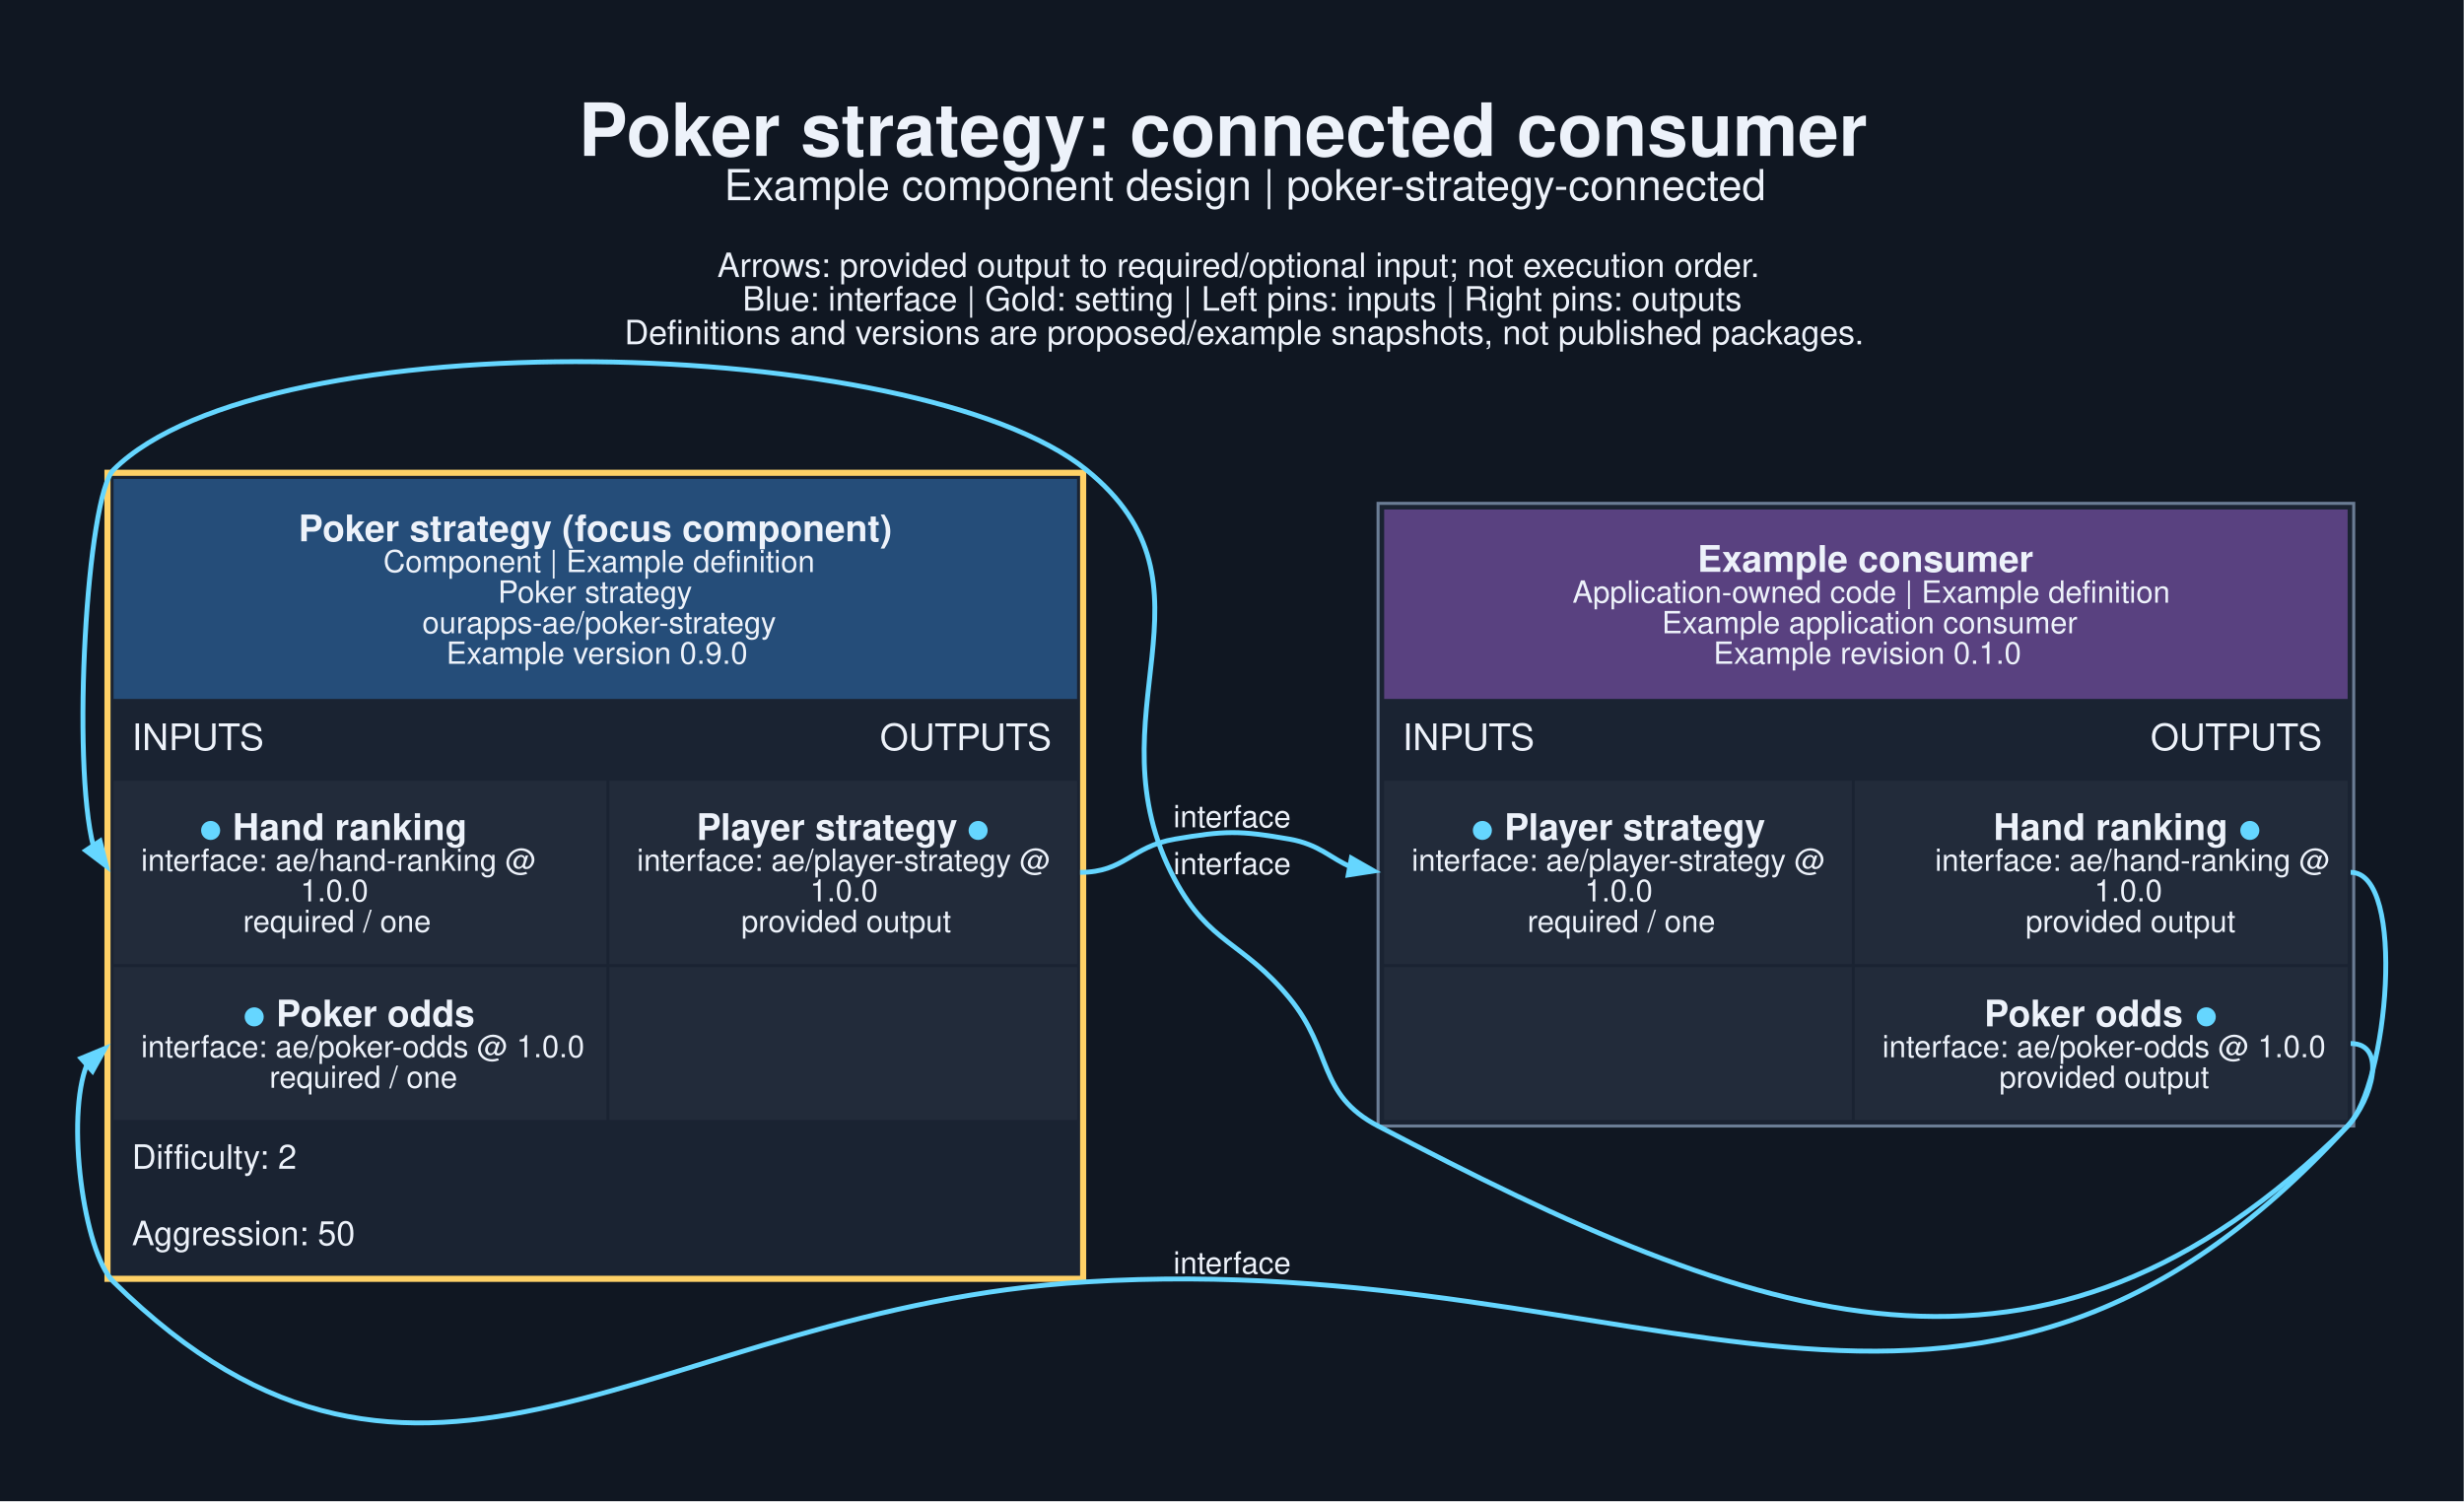
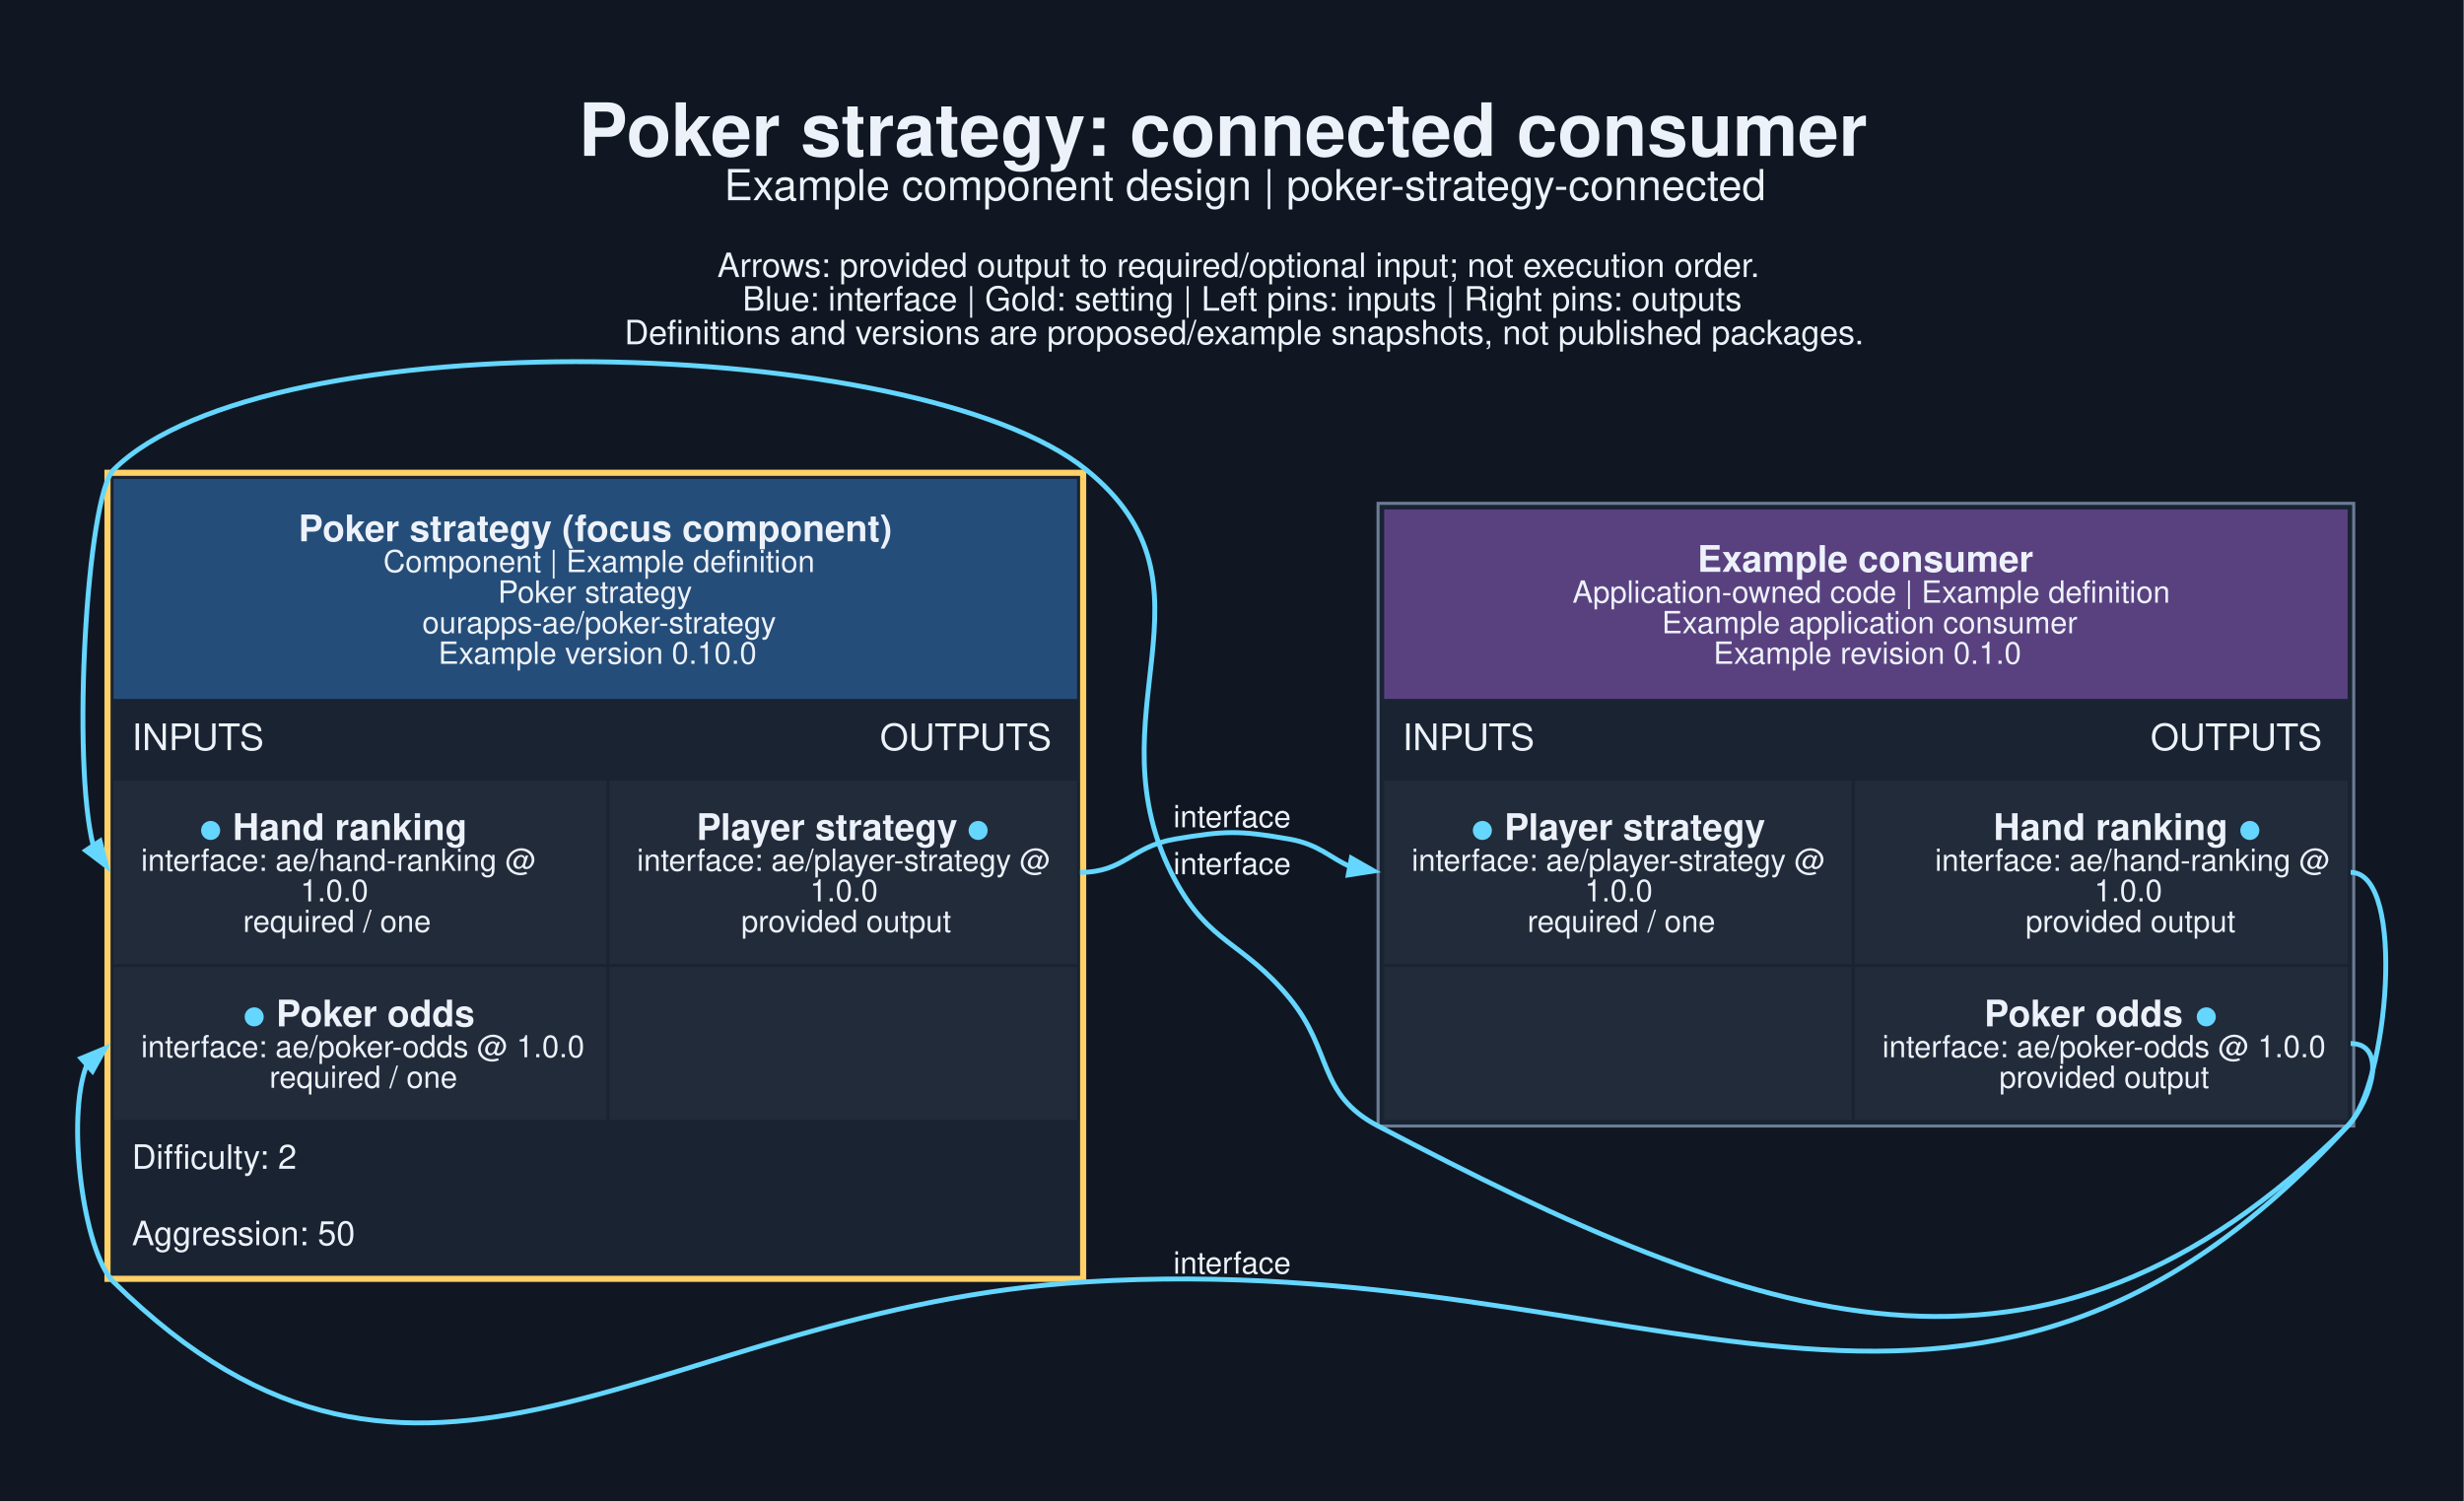
<svg xmlns="http://www.w3.org/2000/svg" width="1075pt" height="655pt" viewBox="0.00 0.00 1075.00 655.00">
  <g id="graph0" class="graph" transform="scale(1.33333 1.33333) rotate(0) translate(25.2 466.03)">
    <polygon fill="#101722" stroke="none" points="-25.2,25.2 -25.2,-466.03 780.96,-466.03 780.96,25.2 -25.2,25.2" />
    <text xml:space="preserve" text-anchor="start" x="164.13" y="-415.03" font-family="Helvetica,sans-Serif" font-weight="bold" font-size="24.00" fill="#edf2fa">Poker strategy: connected consumer</text>
    <text xml:space="preserve" text-anchor="start" x="211.76" y="-400.53" font-family="Helvetica,sans-Serif" font-size="14.00" fill="#edf2fa">Example component design | poker-strategy-connected</text>
    <text xml:space="preserve" text-anchor="start" x="209.51" y="-375.38" font-family="Helvetica,sans-Serif" font-size="11.00" fill="#edf2fa">Arrows: provided output to required/optional input; not execution order.</text>
    <text xml:space="preserve" text-anchor="start" x="217.76" y="-364.38" font-family="Helvetica,sans-Serif" font-size="11.00" fill="#edf2fa">Blue: interface | Gold: setting | Left pins: inputs | Right pins: outputs</text>
    <text xml:space="preserve" text-anchor="start" x="179.13" y="-353.38" font-family="Helvetica,sans-Serif" font-size="11.00" fill="#edf2fa">Definitions and versions are proposed/example snapshots, not published packages.</text>
    <g id="node1" class="node">
      <polygon fill="#1a2332" stroke="none" points="8.97,-46.57 8.97,-312.32 330.22,-312.32 330.22,-46.57 8.97,-46.57" />
      <polygon fill="#254d79" stroke="none" points="11.97,-237.32 11.97,-309.32 327.22,-309.32 327.22,-237.32 11.97,-237.32" />
      <text xml:space="preserve" text-anchor="start" x="72.47" y="-288.92" font-family="Helvetica,sans-Serif" font-weight="bold" font-size="12.00" fill="#edf2fa">Poker strategy (focus component)</text>
      <text xml:space="preserve" text-anchor="start" x="100.22" y="-278.82" font-family="Helvetica,sans-Serif" font-size="10.00" fill="#edf2fa">Component | Example definition</text>
      <text xml:space="preserve" text-anchor="start" x="137.72" y="-268.82" font-family="Helvetica,sans-Serif" font-size="10.00" fill="#edf2fa">Poker strategy</text>
      <text xml:space="preserve" text-anchor="start" x="112.97" y="-258.82" font-family="Helvetica,sans-Serif" font-size="10.00" fill="#edf2fa">ourapps-ae/poker-strategy</text>
-       <text xml:space="preserve" text-anchor="start" x="120.84" y="-248.82" font-family="Helvetica,sans-Serif" font-size="10.00" fill="#edf2fa">Example version 0.9.0</text>
+       <text xml:space="preserve" text-anchor="start" x="118.22" y="-248.82" font-family="Helvetica,sans-Serif" font-size="10.00" fill="#edf2fa">Example version 0.10.0</text>
      <text xml:space="preserve" text-anchor="start" x="17.97" y="-220.57" font-family="Helvetica,sans-Serif" font-size="12.00" fill="#edf2fa">INPUTS</text>
      <text xml:space="preserve" text-anchor="start" x="262.72" y="-220.57" font-family="Helvetica,sans-Serif" font-size="12.00" fill="#edf2fa">OUTPUTS</text>
      <polygon fill="#222b3a" stroke="none" points="11.97,-150.57 11.97,-210.57 173.22,-210.57 173.22,-150.57 11.97,-150.57" />
      <text xml:space="preserve" text-anchor="start" x="40.09" y="-191.17" font-family="Helvetica,sans-Serif" font-weight="bold" font-size="12.00" fill="#65d6ff">●</text>
      <text xml:space="preserve" text-anchor="start" x="47.59" y="-191.17" font-family="Helvetica,sans-Serif" font-weight="bold" font-size="12.00" fill="#edf2fa"> Hand ranking</text>
      <text xml:space="preserve" text-anchor="start" x="20.97" y="-181.07" font-family="Helvetica,sans-Serif" font-size="10.00" fill="#edf2fa">interface: ae/hand-ranking @</text>
      <text xml:space="preserve" text-anchor="start" x="73.09" y="-171.07" font-family="Helvetica,sans-Serif" font-size="10.00" fill="#edf2fa">1.0.0</text>
      <text xml:space="preserve" text-anchor="start" x="54.34" y="-161.07" font-family="Helvetica,sans-Serif" font-size="10.00" fill="#edf2fa">required / one</text>
      <polygon fill="#222b3a" stroke="none" points="174.22,-150.57 174.22,-210.57 327.22,-210.57 327.22,-150.57 174.22,-150.57" />
      <text xml:space="preserve" text-anchor="start" x="202.72" y="-191.17" font-family="Helvetica,sans-Serif" font-weight="bold" font-size="12.00" fill="#edf2fa">Player strategy </text>
      <text xml:space="preserve" text-anchor="start" x="291.22" y="-191.17" font-family="Helvetica,sans-Serif" font-weight="bold" font-size="12.00" fill="#65d6ff">●</text>
      <text xml:space="preserve" text-anchor="start" x="183.22" y="-181.07" font-family="Helvetica,sans-Serif" font-size="10.00" fill="#edf2fa">interface: ae/player-strategy @</text>
      <text xml:space="preserve" text-anchor="start" x="239.84" y="-171.07" font-family="Helvetica,sans-Serif" font-size="10.00" fill="#edf2fa">1.0.0</text>
      <text xml:space="preserve" text-anchor="start" x="217.34" y="-161.07" font-family="Helvetica,sans-Serif" font-size="10.00" fill="#edf2fa">provided output</text>
      <polygon fill="#222b3a" stroke="none" points="11.97,-99.57 11.97,-149.57 173.22,-149.57 173.22,-99.57 11.97,-99.57" />
      <text xml:space="preserve" text-anchor="start" x="54.34" y="-130.17" font-family="Helvetica,sans-Serif" font-weight="bold" font-size="12.00" fill="#65d6ff">●</text>
      <text xml:space="preserve" text-anchor="start" x="61.84" y="-130.17" font-family="Helvetica,sans-Serif" font-weight="bold" font-size="12.00" fill="#edf2fa"> Poker odds</text>
      <text xml:space="preserve" text-anchor="start" x="20.97" y="-120.07" font-family="Helvetica,sans-Serif" font-size="10.00" fill="#edf2fa">interface: ae/poker-odds @ 1.0.0</text>
      <text xml:space="preserve" text-anchor="start" x="62.97" y="-110.07" font-family="Helvetica,sans-Serif" font-size="10.00" fill="#edf2fa">required / one</text>
      <polygon fill="#222b3a" stroke="none" points="174.22,-99.57 174.22,-149.57 327.22,-149.57 327.22,-99.57 174.22,-99.57" />
      <text xml:space="preserve" text-anchor="start" x="17.97" y="-83.57" font-family="Helvetica,sans-Serif" font-size="11.00" fill="#edf2fa">Difficulty: 2</text>
      <text xml:space="preserve" text-anchor="start" x="17.97" y="-58.57" font-family="Helvetica,sans-Serif" font-size="11.00" fill="#edf2fa">Aggression: 50</text>
      <polygon fill="none" stroke="#ffd166" stroke-width="2" points="9.97,-47.57 9.97,-311.32 329.22,-311.32 329.22,-47.57 9.97,-47.57" />
    </g>
    <g id="node2" class="node">
      <polygon fill="#1a2332" stroke="none" points="425.72,-97.57 425.72,-301.32 744.97,-301.32 744.97,-97.57 425.72,-97.57" />
      <polygon fill="#594180" stroke="none" points="427.72,-237.32 427.72,-299.32 742.97,-299.32 742.97,-237.32 427.72,-237.32" />
      <text xml:space="preserve" text-anchor="start" x="530.22" y="-278.92" font-family="Helvetica,sans-Serif" font-weight="bold" font-size="12.00" fill="#edf2fa">Example consumer</text>
      <text xml:space="preserve" text-anchor="start" x="489.34" y="-268.82" font-family="Helvetica,sans-Serif" font-size="10.00" fill="#edf2fa">Application-owned code | Example definition</text>
      <text xml:space="preserve" text-anchor="start" x="518.59" y="-258.82" font-family="Helvetica,sans-Serif" font-size="10.00" fill="#edf2fa">Example application consumer</text>
      <text xml:space="preserve" text-anchor="start" x="535.47" y="-248.82" font-family="Helvetica,sans-Serif" font-size="10.00" fill="#edf2fa">Example revision 0.1.0</text>
      <text xml:space="preserve" text-anchor="start" x="433.72" y="-220.57" font-family="Helvetica,sans-Serif" font-size="12.00" fill="#edf2fa">INPUTS</text>
      <text xml:space="preserve" text-anchor="start" x="678.47" y="-220.57" font-family="Helvetica,sans-Serif" font-size="12.00" fill="#edf2fa">OUTPUTS</text>
      <polygon fill="#222b3a" stroke="none" points="427.72,-150.57 427.72,-210.57 580.72,-210.57 580.72,-150.57 427.72,-150.57" />
      <text xml:space="preserve" text-anchor="start" x="456.22" y="-191.17" font-family="Helvetica,sans-Serif" font-weight="bold" font-size="12.00" fill="#65d6ff">●</text>
      <text xml:space="preserve" text-anchor="start" x="463.72" y="-191.17" font-family="Helvetica,sans-Serif" font-weight="bold" font-size="12.00" fill="#edf2fa"> Player strategy</text>
      <text xml:space="preserve" text-anchor="start" x="436.72" y="-181.07" font-family="Helvetica,sans-Serif" font-size="10.00" fill="#edf2fa">interface: ae/player-strategy @</text>
      <text xml:space="preserve" text-anchor="start" x="493.34" y="-171.07" font-family="Helvetica,sans-Serif" font-size="10.00" fill="#edf2fa">1.0.0</text>
      <text xml:space="preserve" text-anchor="start" x="474.59" y="-161.07" font-family="Helvetica,sans-Serif" font-size="10.00" fill="#edf2fa">required / one</text>
      <polygon fill="#222b3a" stroke="none" points="581.72,-150.57 581.72,-210.57 742.97,-210.57 742.97,-150.57 581.72,-150.57" />
      <text xml:space="preserve" text-anchor="start" x="627.09" y="-191.17" font-family="Helvetica,sans-Serif" font-weight="bold" font-size="12.00" fill="#edf2fa">Hand ranking </text>
      <text xml:space="preserve" text-anchor="start" x="707.34" y="-191.17" font-family="Helvetica,sans-Serif" font-weight="bold" font-size="12.00" fill="#65d6ff">●</text>
      <text xml:space="preserve" text-anchor="start" x="607.97" y="-181.07" font-family="Helvetica,sans-Serif" font-size="10.00" fill="#edf2fa">interface: ae/hand-ranking @</text>
      <text xml:space="preserve" text-anchor="start" x="660.09" y="-171.07" font-family="Helvetica,sans-Serif" font-size="10.00" fill="#edf2fa">1.0.0</text>
      <text xml:space="preserve" text-anchor="start" x="637.59" y="-161.07" font-family="Helvetica,sans-Serif" font-size="10.00" fill="#edf2fa">provided output</text>
      <polygon fill="#222b3a" stroke="none" points="427.72,-99.57 427.72,-149.57 580.72,-149.57 580.72,-99.57 427.72,-99.57" />
      <polygon fill="#222b3a" stroke="none" points="581.72,-99.57 581.72,-149.57 742.97,-149.57 742.97,-99.57 581.72,-99.57" />
      <text xml:space="preserve" text-anchor="start" x="624.09" y="-130.17" font-family="Helvetica,sans-Serif" font-weight="bold" font-size="12.00" fill="#edf2fa">Poker odds </text>
      <text xml:space="preserve" text-anchor="start" x="693.09" y="-130.17" font-family="Helvetica,sans-Serif" font-weight="bold" font-size="12.00" fill="#65d6ff">●</text>
      <text xml:space="preserve" text-anchor="start" x="590.72" y="-120.07" font-family="Helvetica,sans-Serif" font-size="10.00" fill="#edf2fa">interface: ae/poker-odds @ 1.0.0</text>
      <text xml:space="preserve" text-anchor="start" x="628.97" y="-110.07" font-family="Helvetica,sans-Serif" font-size="10.00" fill="#edf2fa">provided output</text>
      <polygon fill="none" stroke="#6b7d95" points="425.72,-97.57 425.72,-301.32 744.97,-301.32 744.97,-97.57 425.72,-97.57" />
    </g>
    <g id="edge1" class="edge">
      <path fill="none" stroke="#65d6ff" stroke-width="1.6" d="M328.22,-180.57C342.82,-180.57 344.82,-189 359.22,-191.45 375.65,-194.25 380.3,-194.33 396.72,-191.45 406.54,-189.72 410.37,-185.05 416.71,-182.43" />
      <polygon fill="#65d6ff" stroke="#65d6ff" stroke-width="1.6" points="416.98,-185.22 424.34,-181.02 415.96,-179.72 416.98,-185.22" />
      <text xml:space="preserve" text-anchor="middle" x="377.97" y="-195.33" font-family="Helvetica,sans-Serif" font-size="10.00" fill="#edf2fa">interface</text>
    </g>
    <g id="edge2" class="edge">
      <path fill="none" stroke="#65d6ff" stroke-width="1.6" d="M743.97,-180.57C762.41,-180.57 756.09,-110.54 742.97,-97.57 642.67,1.52 550.62,-32.15 425.72,-97.57 405.67,-108.08 411.08,-121.95 396.72,-139.45 381.51,-157.97 370.52,-157.06 359.22,-178.2 330.46,-231.98 377.68,-274.03 330.22,-312.32 275.18,-356.74 62.17,-362.14 11.97,-312.32 3.24,-303.66 -1.86,-216.62 5.4,-188.96" />
      <polygon fill="#65d6ff" stroke="#65d6ff" stroke-width="1.6" points="7.54,-190.81 9.63,-182.59 2.87,-187.71 7.54,-190.81" />
      <text xml:space="preserve" text-anchor="middle" x="377.97" y="-179.95" font-family="Helvetica,sans-Serif" font-size="10.00" fill="#edf2fa">interface</text>
    </g>
    <g id="edge3" class="edge">
      <path fill="none" stroke="#65d6ff" stroke-width="1.6" d="M743.97,-124.57C755.98,-124.57 751.09,-106.42 742.97,-97.57 618,38.62 514.71,-57.93 330.22,-46.57 189.04,-37.89 112.62,52.8 11.97,-46.57 2.09,-56.33 -3.72,-100.48 3.25,-117.68" />
      <polygon fill="#65d6ff" stroke="#65d6ff" stroke-width="1.6" points="1.33,-119.72 9.16,-122.96 5.06,-115.54 1.33,-119.72" />
      <text xml:space="preserve" text-anchor="middle" x="377.97" y="-49.28" font-family="Helvetica,sans-Serif" font-size="10.00" fill="#edf2fa">interface</text>
    </g>
  </g>
</svg>
